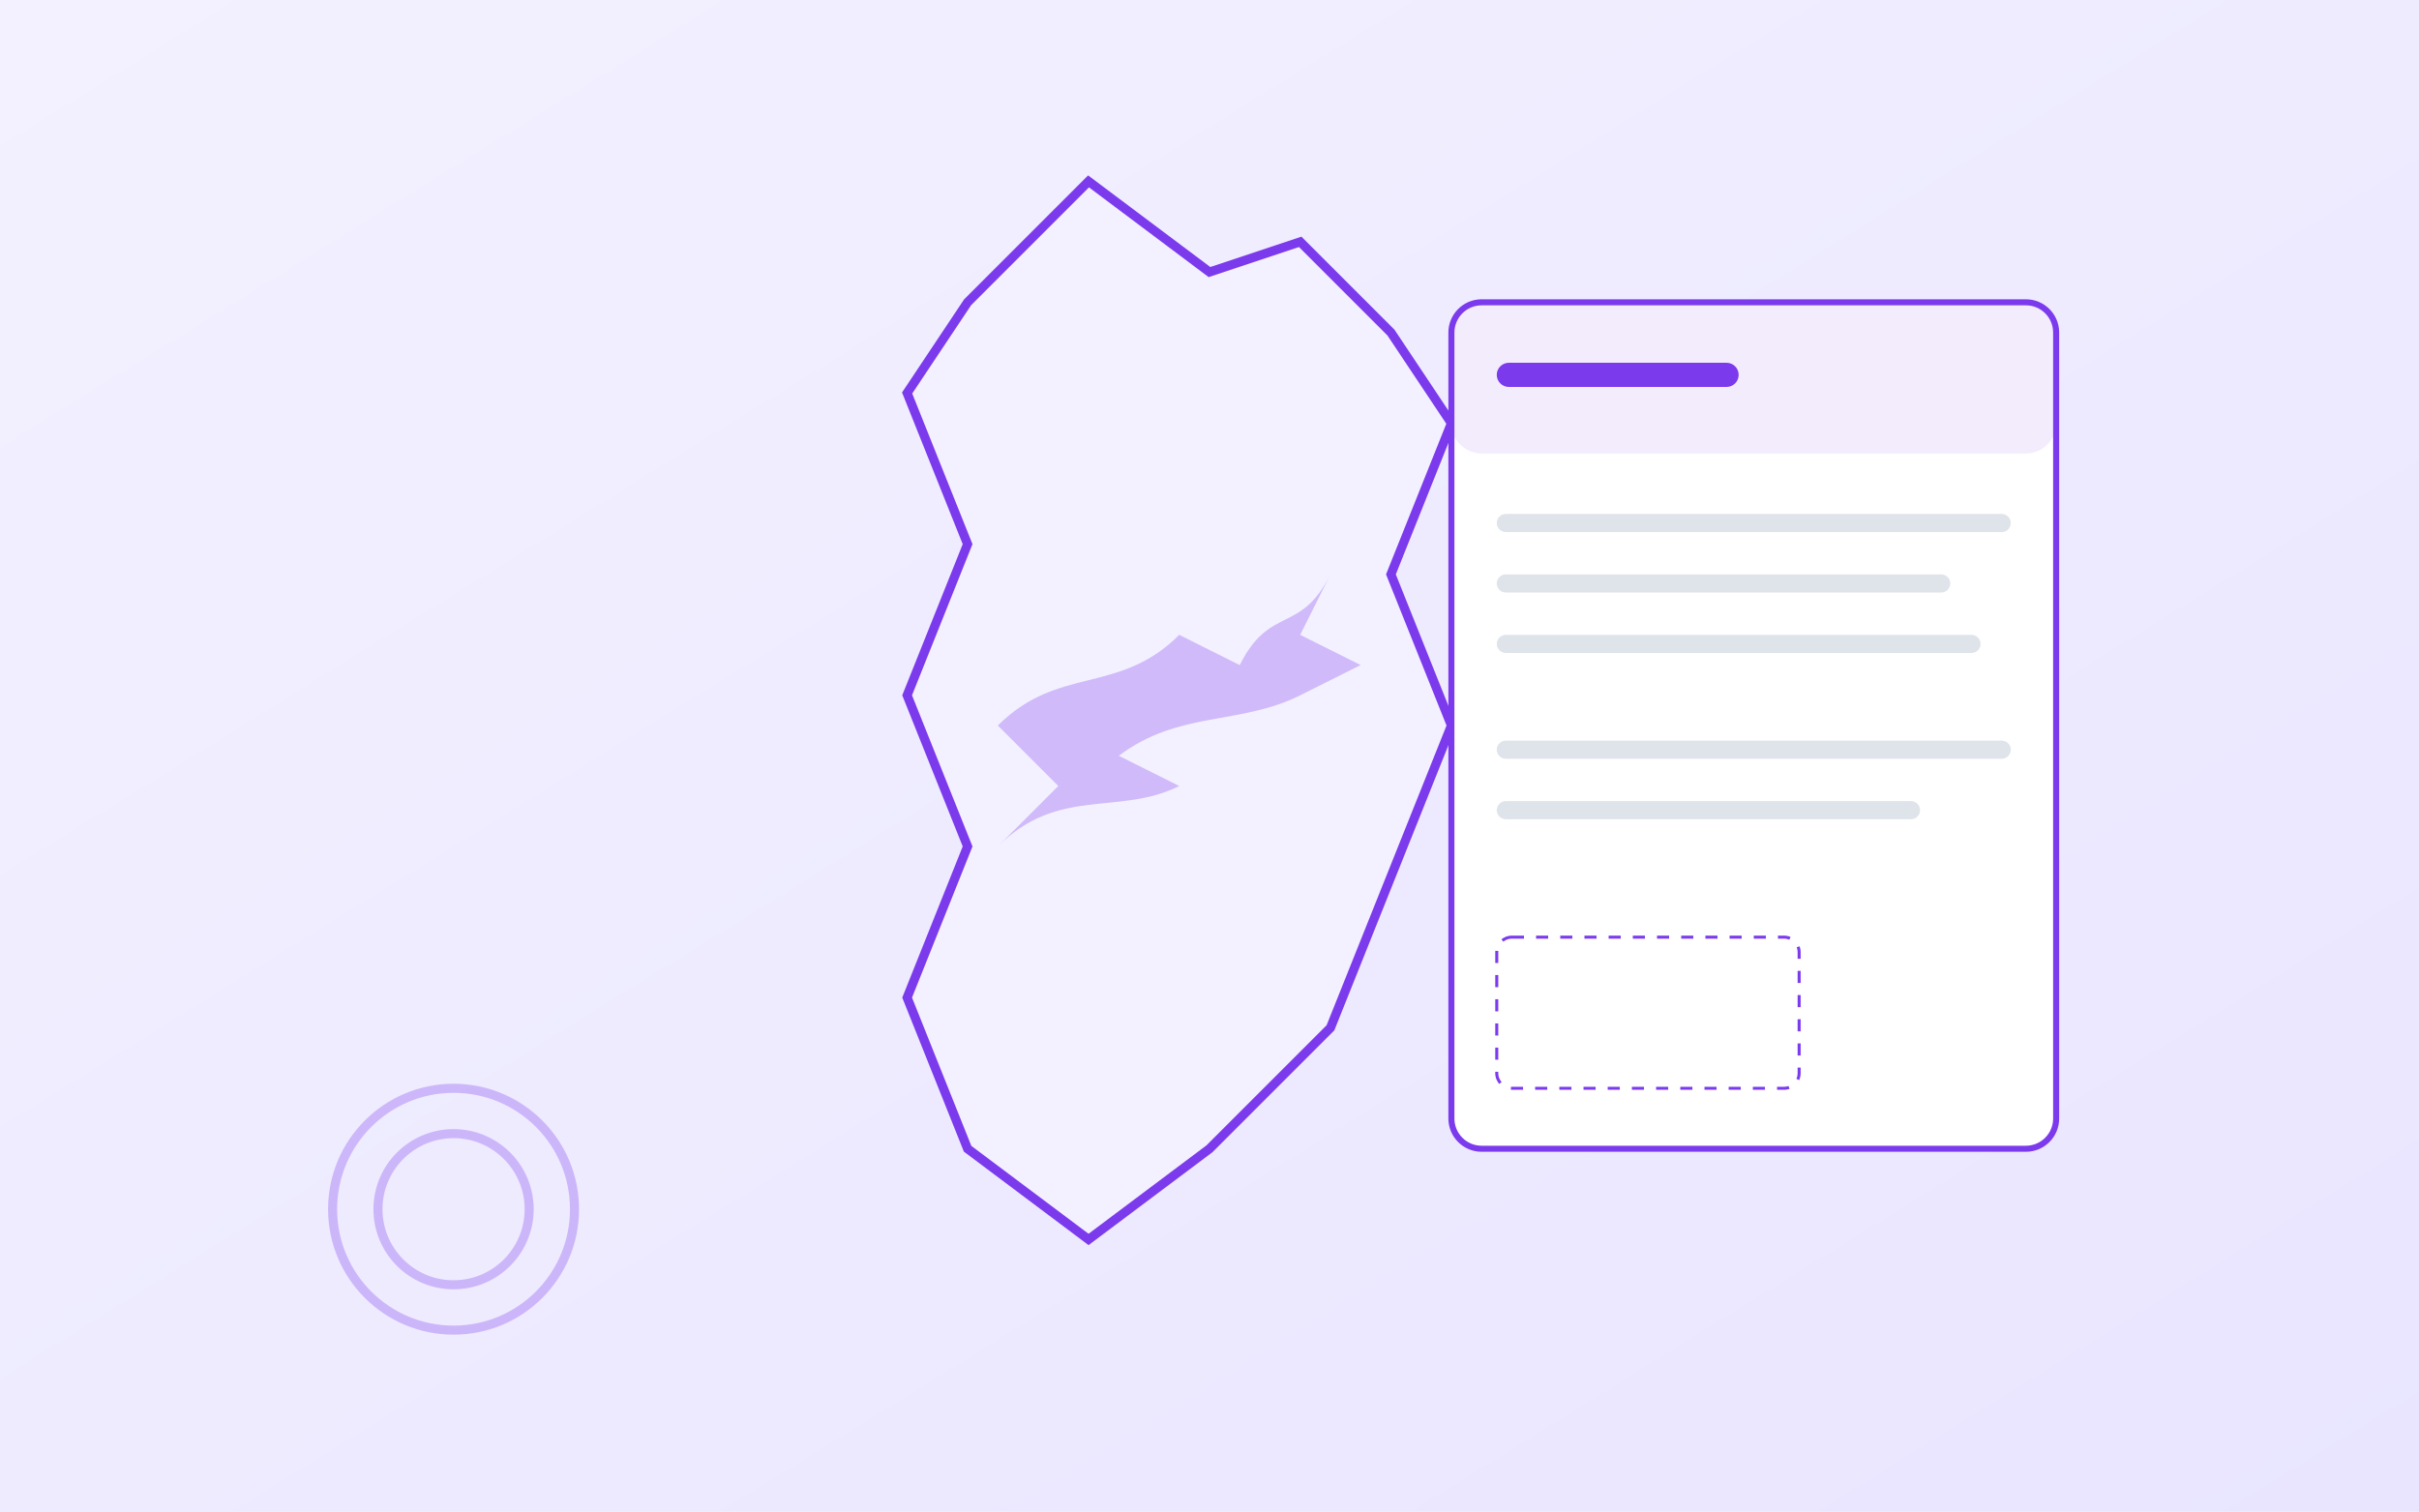
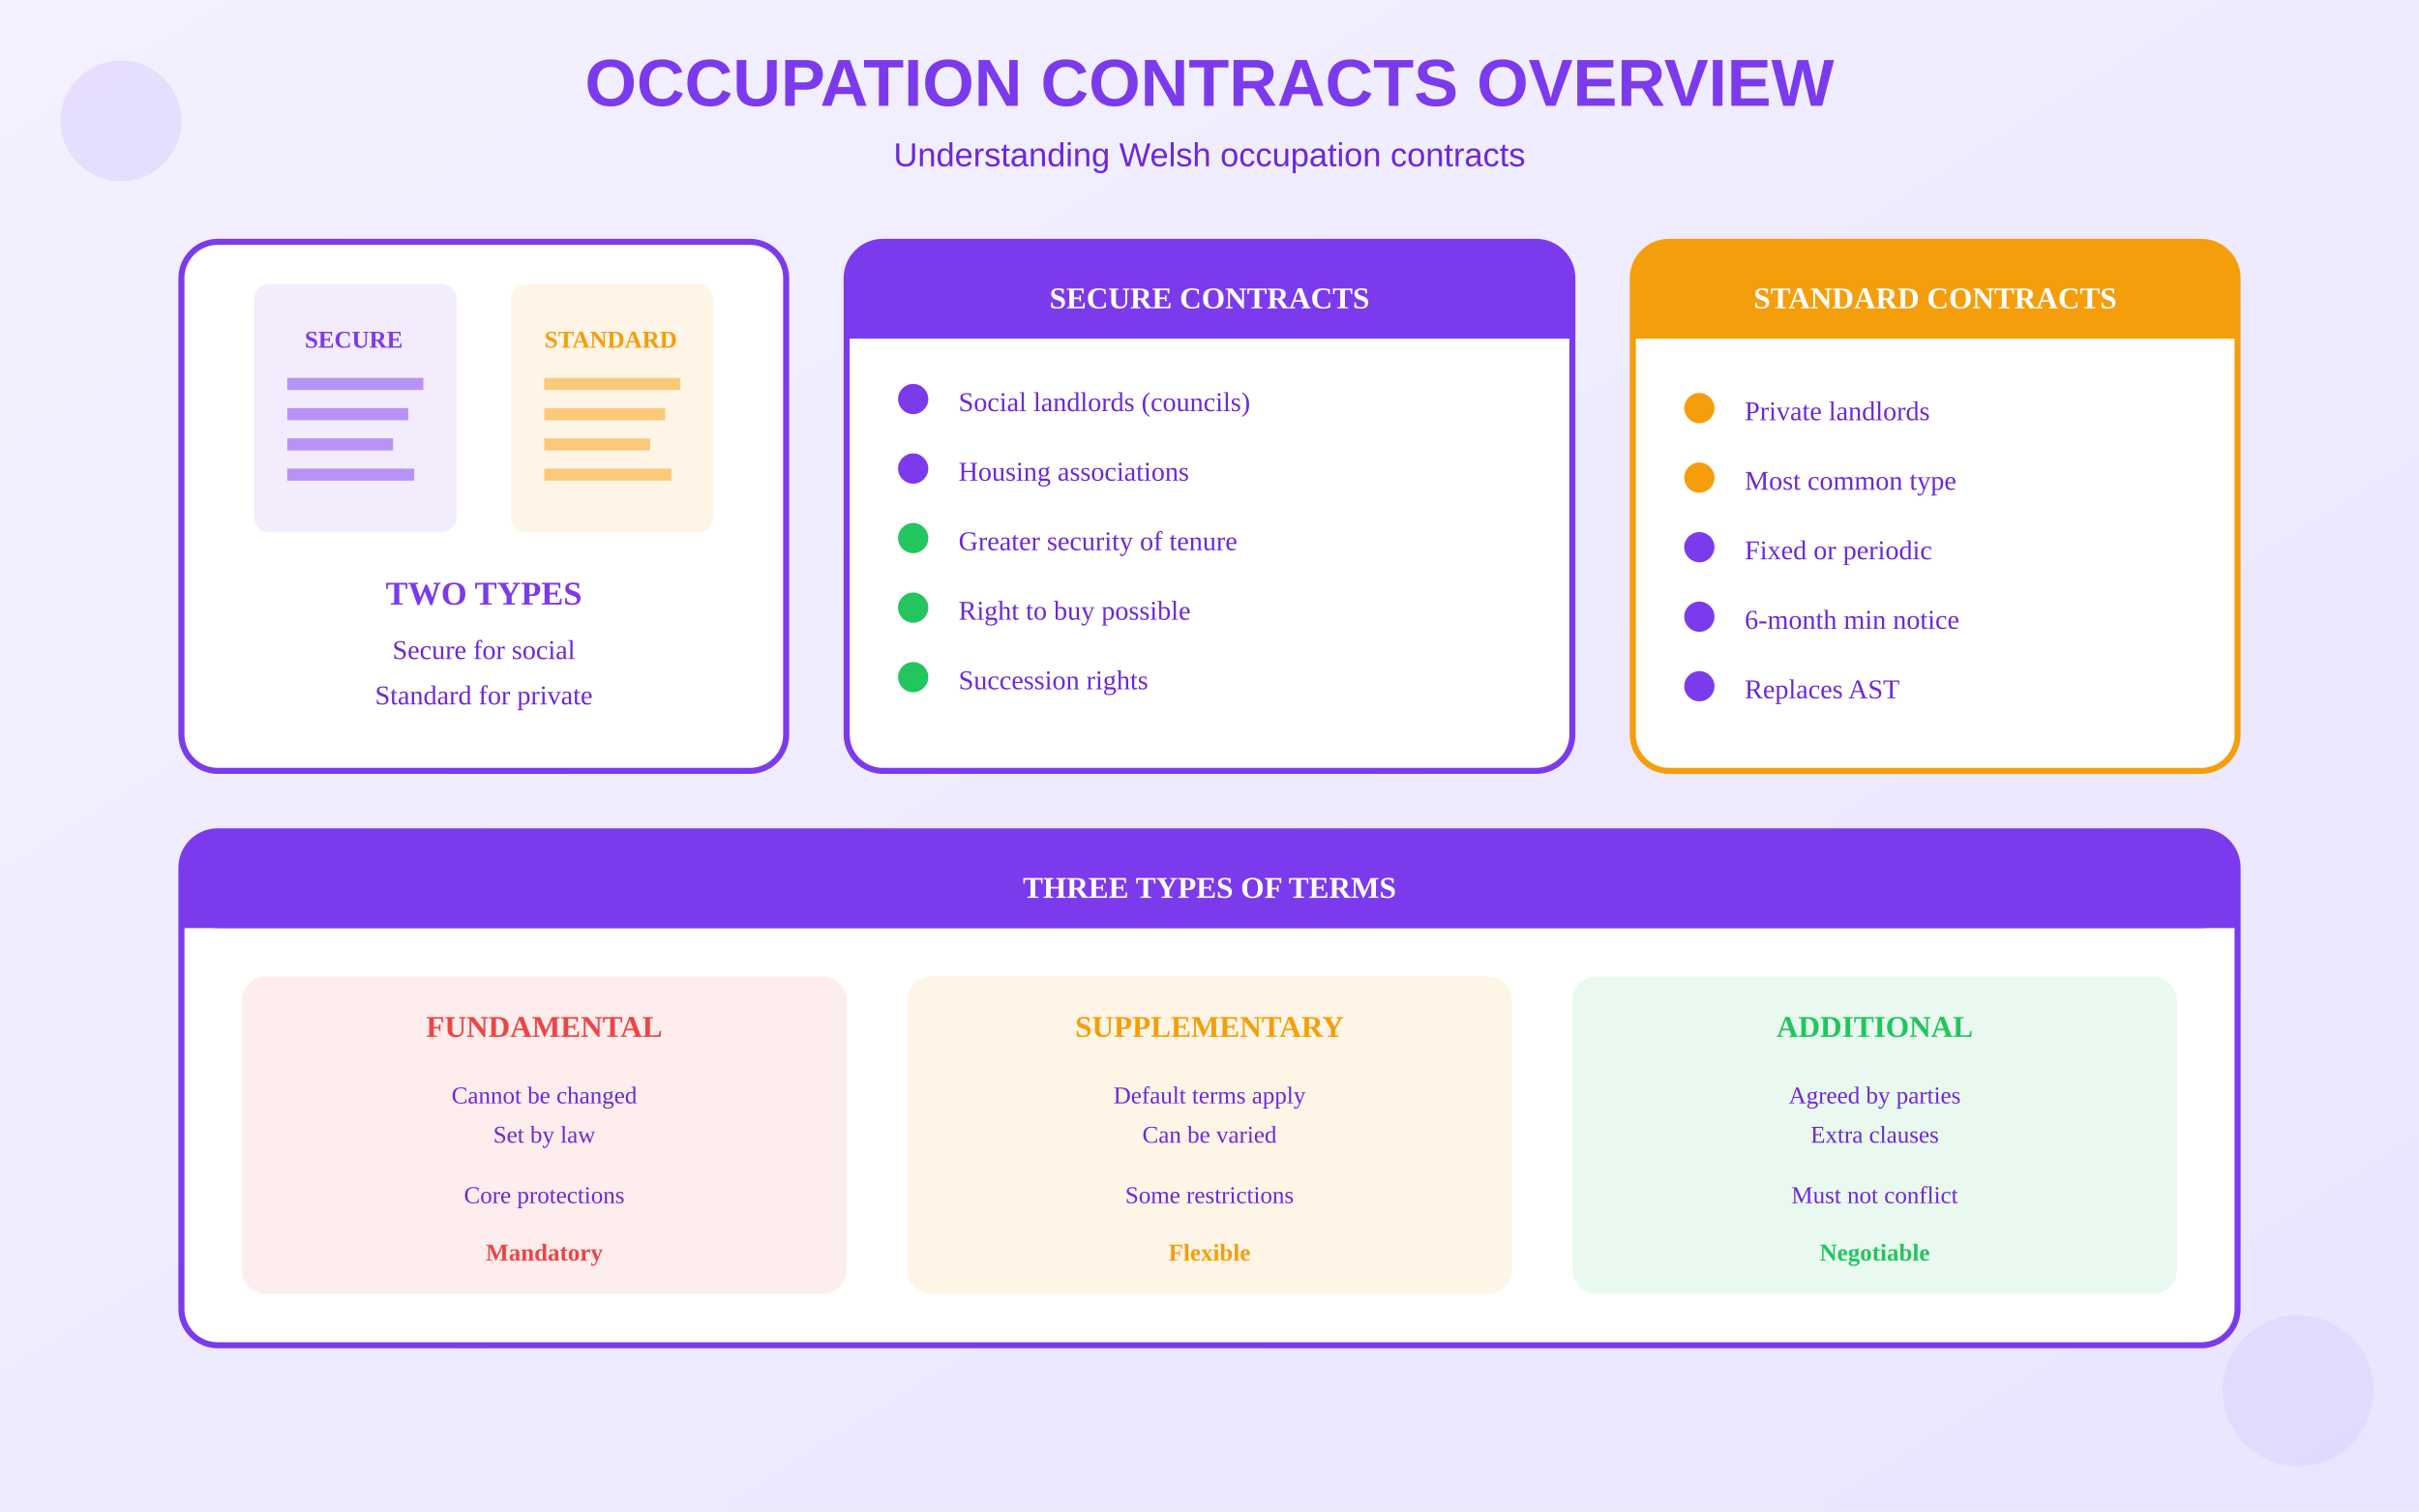
<svg xmlns="http://www.w3.org/2000/svg" viewBox="0 0 800 500">
  <defs>
    <linearGradient id="bgGrad" x1="0%" y1="0%" x2="100%" y2="100%">
      <stop offset="0%" style="stop-color:#F3F1FF" />
      <stop offset="100%" style="stop-color:#E9E5FF" />
    </linearGradient>
  </defs>
  <rect width="800" height="500" fill="url(#bgGrad)" />
-   <g transform="translate(280, 60)">
-     <path d="M80 0 L120 30 L150 20 L180 50 L200 80 L180 130 L200 180 L180 230 L160 280              L120 320 L80 350 L40 320 L20 270 L40 220 L20 170 L40 120 L20 70 L40 40 Z" fill="#F3F1FF" stroke="#7C3AED" stroke-width="3" />
-     <g transform="translate(50, 100)">
-       <path d="M0 80 C20 60 40 70 60 50 L80 60 C90 40 100 50 110 30 L100 50 L120 60 L100 70                C80 80 60 75 40 90 L60 100 C40 110 20 100 0 120 L20 100 C10 90 5 85 0 80 Z" fill="#7C3AED" opacity="0.3" />
+   <text x="400" y="35" text-anchor="middle" fill="#7C3AED" font-size="22" font-weight="bold" font-family="Arial">OCCUPATION CONTRACTS OVERVIEW</text>
+   <text x="400" y="55" text-anchor="middle" fill="#6D28D9" font-size="11" font-family="Arial">Understanding Welsh occupation contracts</text>
+   <g transform="translate(60, 80)">
+     <rect x="0" y="0" width="200" height="175" rx="12" fill="white" stroke="#7C3AED" stroke-width="2" />
+     <g transform="translate(25, 15)">
+       <rect x="0" y="0" width="65" height="80" rx="4" fill="#7C3AED" opacity="0.1" stroke="#7C3AED" stroke-width="2" />
+       <text x="32" y="20" text-anchor="middle" fill="#7C3AED" font-size="8" font-weight="bold">SECURE</text>
+       <rect x="10" y="30" width="45" height="4" fill="#7C3AED" opacity="0.5" />
+       <rect x="10" y="40" width="40" height="4" fill="#7C3AED" opacity="0.5" />
+       <rect x="10" y="50" width="35" height="4" fill="#7C3AED" opacity="0.5" />
+       <rect x="10" y="60" width="42" height="4" fill="#7C3AED" opacity="0.5" />
+       <rect x="85" y="0" width="65" height="80" rx="4" fill="#F59E0B" opacity="0.1" stroke="#F59E0B" stroke-width="2" />
+       <text x="117" y="20" text-anchor="middle" fill="#F59E0B" font-size="8" font-weight="bold">STANDARD</text>
+       <rect x="95" y="30" width="45" height="4" fill="#F59E0B" opacity="0.5" />
+       <rect x="95" y="40" width="40" height="4" fill="#F59E0B" opacity="0.5" />
+       <rect x="95" y="50" width="35" height="4" fill="#F59E0B" opacity="0.5" />
+       <rect x="95" y="60" width="42" height="4" fill="#F59E0B" opacity="0.5" />
+     </g>
+     <text x="100" y="120" text-anchor="middle" fill="#7C3AED" font-size="11" font-weight="bold">TWO TYPES</text>
+     <text x="100" y="138" text-anchor="middle" fill="#6D28D9" font-size="9">Secure for social</text>
+     <text x="100" y="153" text-anchor="middle" fill="#6D28D9" font-size="9">Standard for private</text>
+   </g>
+   <g transform="translate(280, 80)">
+     <rect x="0" y="0" width="240" height="175" rx="12" fill="white" stroke="#7C3AED" stroke-width="2" />
+     <rect x="0" y="0" width="240" height="32" rx="12" fill="#7C3AED" />
+     <rect x="0" y="20" width="240" height="12" fill="#7C3AED" />
+     <text x="120" y="22" text-anchor="middle" fill="white" font-size="10" font-weight="bold">SECURE CONTRACTS</text>
+     <g transform="translate(15, 45)">
+       <circle cx="7" cy="7" r="5" fill="#7C3AED" />
+       <text x="22" y="11" fill="#6D28D9" font-size="9">Social landlords (councils)</text>
+     </g>
+     <g transform="translate(15, 68)">
+       <circle cx="7" cy="7" r="5" fill="#7C3AED" />
+       <text x="22" y="11" fill="#6D28D9" font-size="9">Housing associations</text>
+     </g>
+     <g transform="translate(15, 91)">
+       <circle cx="7" cy="7" r="5" fill="#22C55E" />
+       <text x="22" y="11" fill="#6D28D9" font-size="9">Greater security of tenure</text>
+     </g>
+     <g transform="translate(15, 114)">
+       <circle cx="7" cy="7" r="5" fill="#22C55E" />
+       <text x="22" y="11" fill="#6D28D9" font-size="9">Right to buy possible</text>
+     </g>
+     <g transform="translate(15, 137)">
+       <circle cx="7" cy="7" r="5" fill="#22C55E" />
+       <text x="22" y="11" fill="#6D28D9" font-size="9">Succession rights</text>
    </g>
  </g>
-   <g transform="translate(480, 100)">
-     <rect x="0" y="0" width="200" height="280" rx="10" fill="white" stroke="#7C3AED" stroke-width="2" />
-     <rect x="0" y="0" width="200" height="50" rx="10" fill="#7C3AED" opacity="0.1" />
-     <rect x="15" y="20" width="80" height="8" rx="4" fill="#7C3AED" />
-     <rect x="15" y="70" width="170" height="6" rx="3" fill="#94A3B8" opacity="0.3" />
-     <rect x="15" y="90" width="150" height="6" rx="3" fill="#94A3B8" opacity="0.3" />
-     <rect x="15" y="110" width="160" height="6" rx="3" fill="#94A3B8" opacity="0.3" />
-     <rect x="15" y="145" width="170" height="6" rx="3" fill="#94A3B8" opacity="0.3" />
-     <rect x="15" y="165" width="140" height="6" rx="3" fill="#94A3B8" opacity="0.3" />
-     <rect x="15" y="210" width="100" height="50" rx="5" stroke="#7C3AED" stroke-width="1" stroke-dasharray="4" fill="none" />
+   <g transform="translate(540, 80)">
+     <rect x="0" y="0" width="200" height="175" rx="12" fill="white" stroke="#F59E0B" stroke-width="2" />
+     <rect x="0" y="0" width="200" height="32" rx="12" fill="#F59E0B" />
+     <rect x="0" y="20" width="200" height="12" fill="#F59E0B" />
+     <text x="100" y="22" text-anchor="middle" fill="white" font-size="10" font-weight="bold">STANDARD CONTRACTS</text>
+     <g transform="translate(15, 48)">
+       <circle cx="7" cy="7" r="5" fill="#F59E0B" />
+       <text x="22" y="11" fill="#6D28D9" font-size="9">Private landlords</text>
+     </g>
+     <g transform="translate(15, 71)">
+       <circle cx="7" cy="7" r="5" fill="#F59E0B" />
+       <text x="22" y="11" fill="#6D28D9" font-size="9">Most common type</text>
+     </g>
+     <g transform="translate(15, 94)">
+       <circle cx="7" cy="7" r="5" fill="#7C3AED" />
+       <text x="22" y="11" fill="#6D28D9" font-size="9">Fixed or periodic</text>
+     </g>
+     <g transform="translate(15, 117)">
+       <circle cx="7" cy="7" r="5" fill="#7C3AED" />
+       <text x="22" y="11" fill="#6D28D9" font-size="9">6-month min notice</text>
+     </g>
+     <g transform="translate(15, 140)">
+       <circle cx="7" cy="7" r="5" fill="#7C3AED" />
+       <text x="22" y="11" fill="#6D28D9" font-size="9">Replaces AST</text>
+     </g>
  </g>
-   <circle cx="150" cy="400" r="40" fill="none" stroke="#7C3AED" stroke-width="3" opacity="0.3" />
-   <circle cx="150" cy="400" r="25" fill="none" stroke="#7C3AED" stroke-width="3" opacity="0.3" />
+   <g transform="translate(60, 275)">
+     <rect x="0" y="0" width="680" height="170" rx="12" fill="white" stroke="#7C3AED" stroke-width="2" />
+     <rect x="0" y="0" width="680" height="32" rx="12" fill="#7C3AED" />
+     <rect x="0" y="20" width="680" height="12" fill="#7C3AED" />
+     <text x="340" y="22" text-anchor="middle" fill="white" font-size="10" font-weight="bold">THREE TYPES OF TERMS</text>
+     <g transform="translate(20, 48)">
+       <rect x="0" y="0" width="200" height="105" rx="8" fill="#EF4444" opacity="0.1" />
+       <text x="100" y="20" text-anchor="middle" fill="#EF4444" font-size="10" font-weight="bold">FUNDAMENTAL</text>
+       <text x="100" y="42" text-anchor="middle" fill="#6D28D9" font-size="8">Cannot be changed</text>
+       <text x="100" y="55" text-anchor="middle" fill="#6D28D9" font-size="8">Set by law</text>
+       <text x="100" y="75" text-anchor="middle" fill="#6D28D9" font-size="8">Core protections</text>
+       <text x="100" y="94" text-anchor="middle" fill="#EF4444" font-size="8" font-weight="bold">Mandatory</text>
+     </g>
+     <g transform="translate(240, 48)">
+       <rect x="0" y="0" width="200" height="105" rx="8" fill="#F59E0B" opacity="0.1" />
+       <text x="100" y="20" text-anchor="middle" fill="#F59E0B" font-size="10" font-weight="bold">SUPPLEMENTARY</text>
+       <text x="100" y="42" text-anchor="middle" fill="#6D28D9" font-size="8">Default terms apply</text>
+       <text x="100" y="55" text-anchor="middle" fill="#6D28D9" font-size="8">Can be varied</text>
+       <text x="100" y="75" text-anchor="middle" fill="#6D28D9" font-size="8">Some restrictions</text>
+       <text x="100" y="94" text-anchor="middle" fill="#F59E0B" font-size="8" font-weight="bold">Flexible</text>
+     </g>
+     <g transform="translate(460, 48)">
+       <rect x="0" y="0" width="200" height="105" rx="8" fill="#22C55E" opacity="0.1" />
+       <text x="100" y="20" text-anchor="middle" fill="#22C55E" font-size="10" font-weight="bold">ADDITIONAL</text>
+       <text x="100" y="42" text-anchor="middle" fill="#6D28D9" font-size="8">Agreed by parties</text>
+       <text x="100" y="55" text-anchor="middle" fill="#6D28D9" font-size="8">Extra clauses</text>
+       <text x="100" y="75" text-anchor="middle" fill="#6D28D9" font-size="8">Must not conflict</text>
+       <text x="100" y="94" text-anchor="middle" fill="#22C55E" font-size="8" font-weight="bold">Negotiable</text>
+     </g>
+   </g>
+   <circle cx="40" cy="40" r="20" fill="#7C3AED" opacity="0.1" />
+   <circle cx="760" cy="460" r="25" fill="#A78BFA" opacity="0.12" />
</svg>
